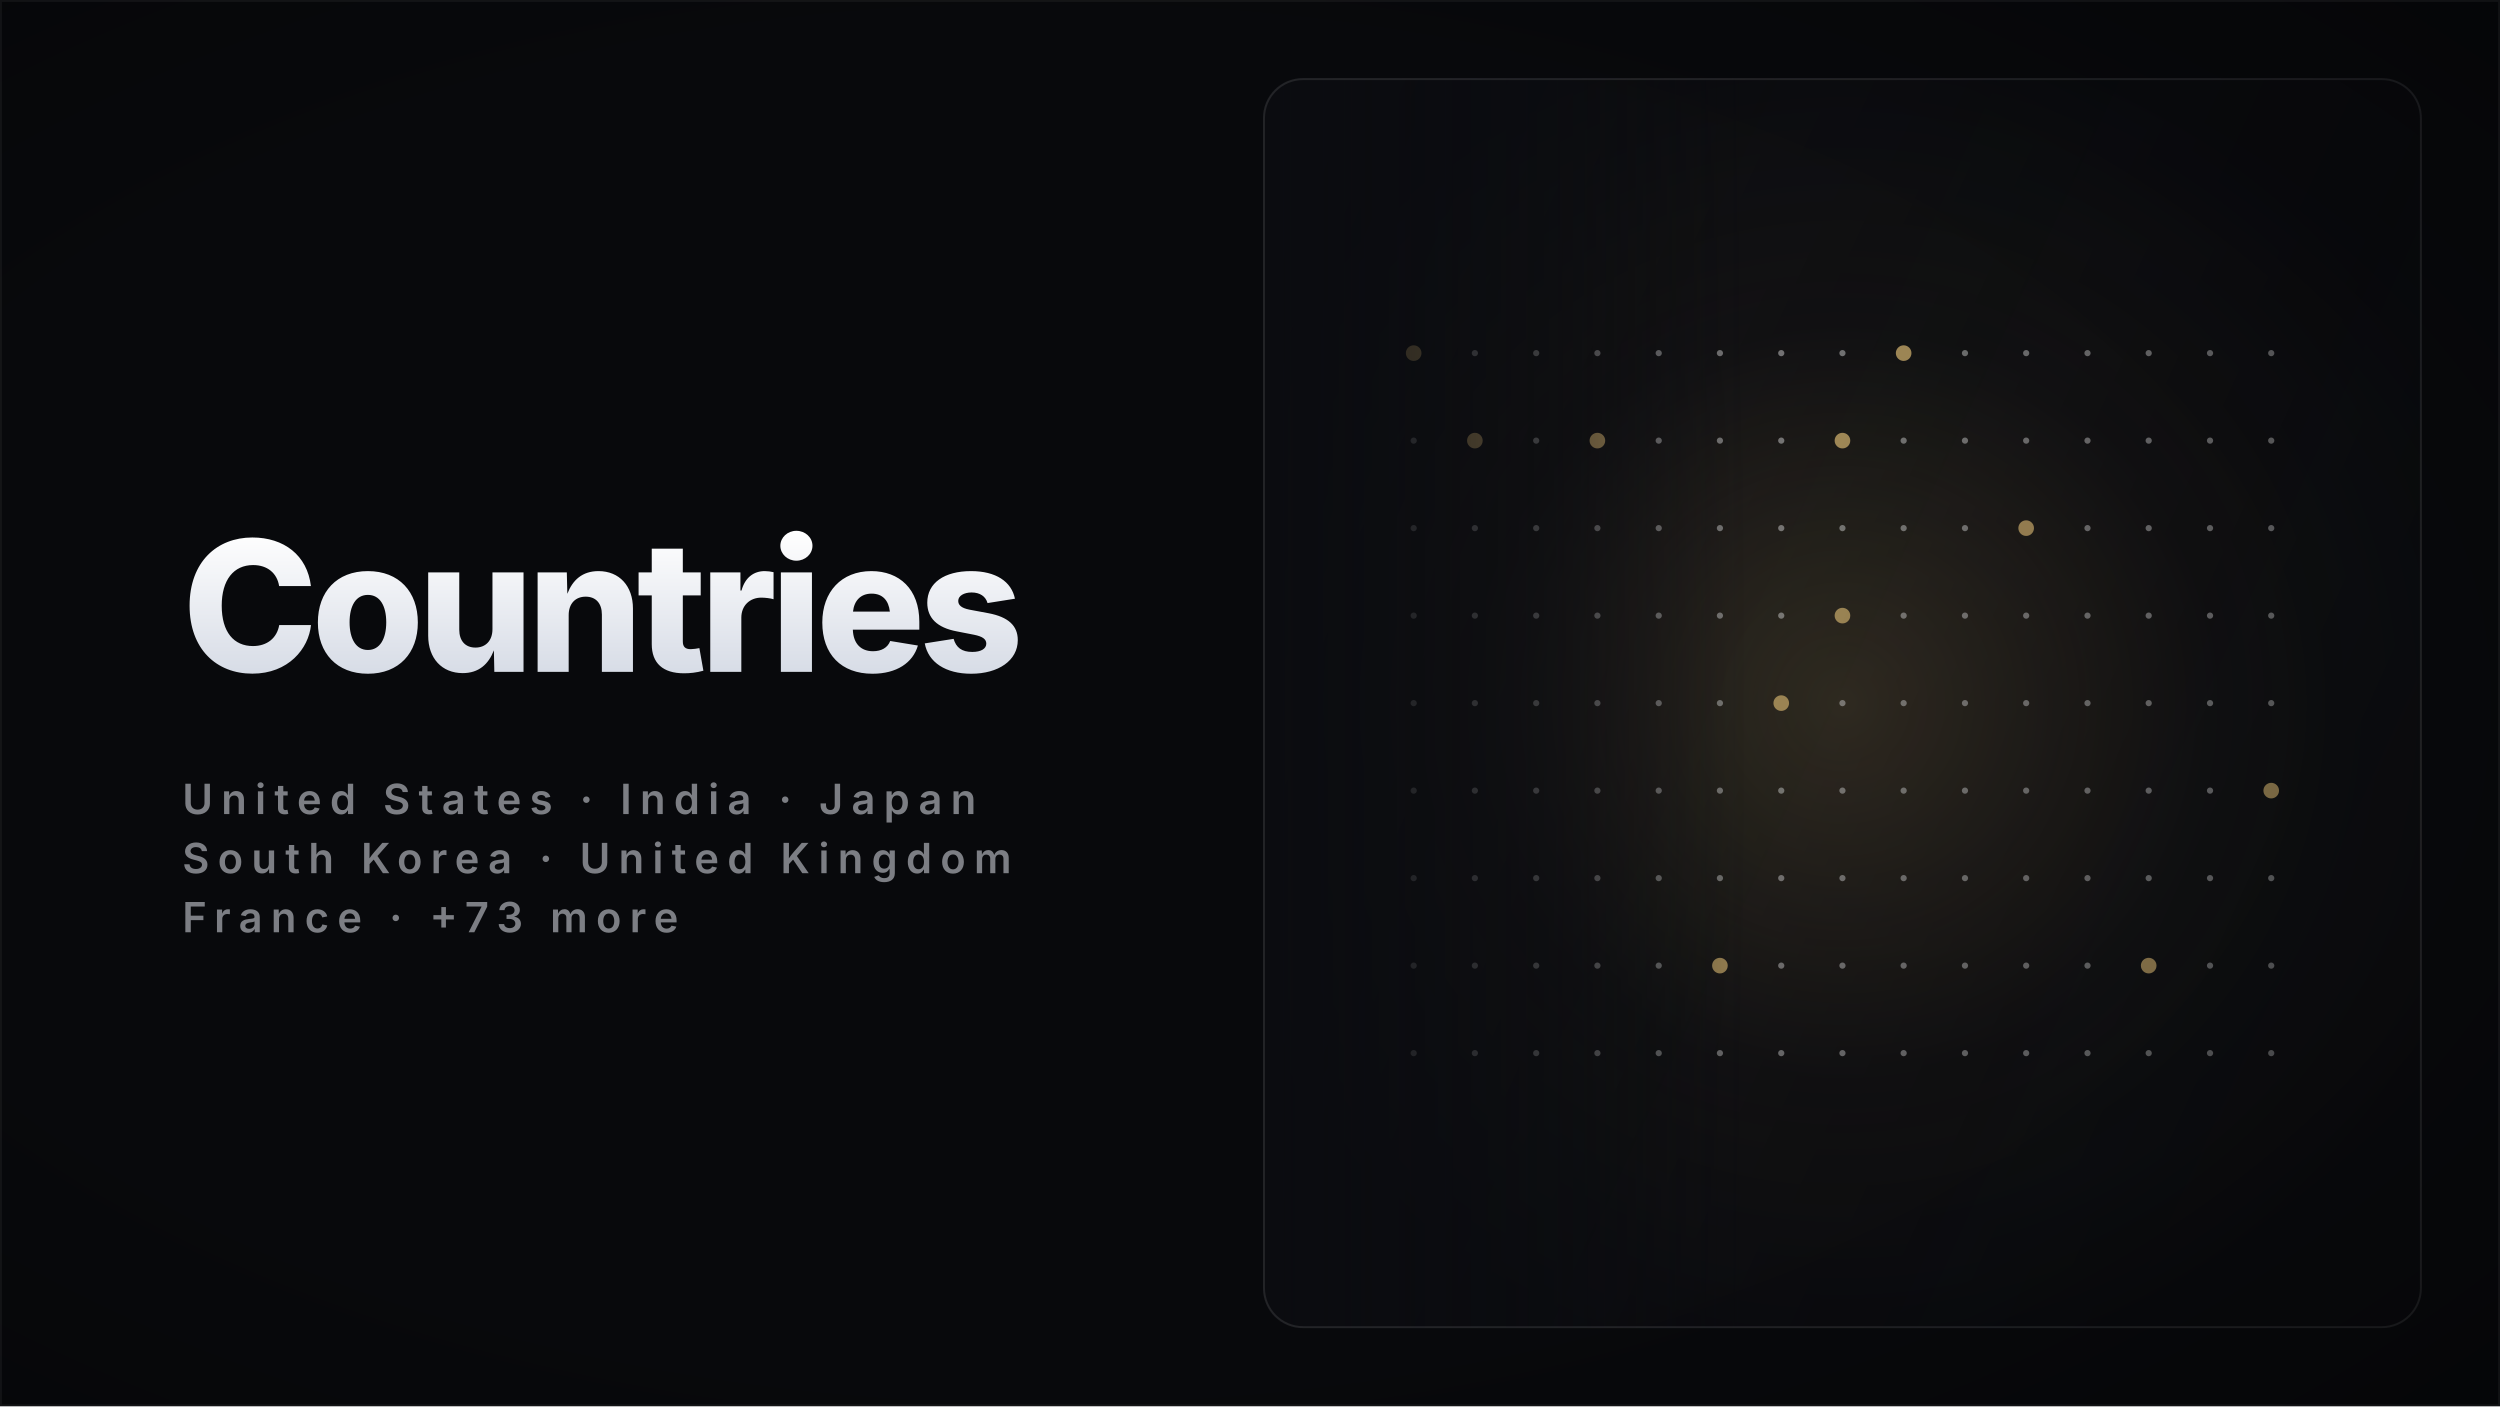
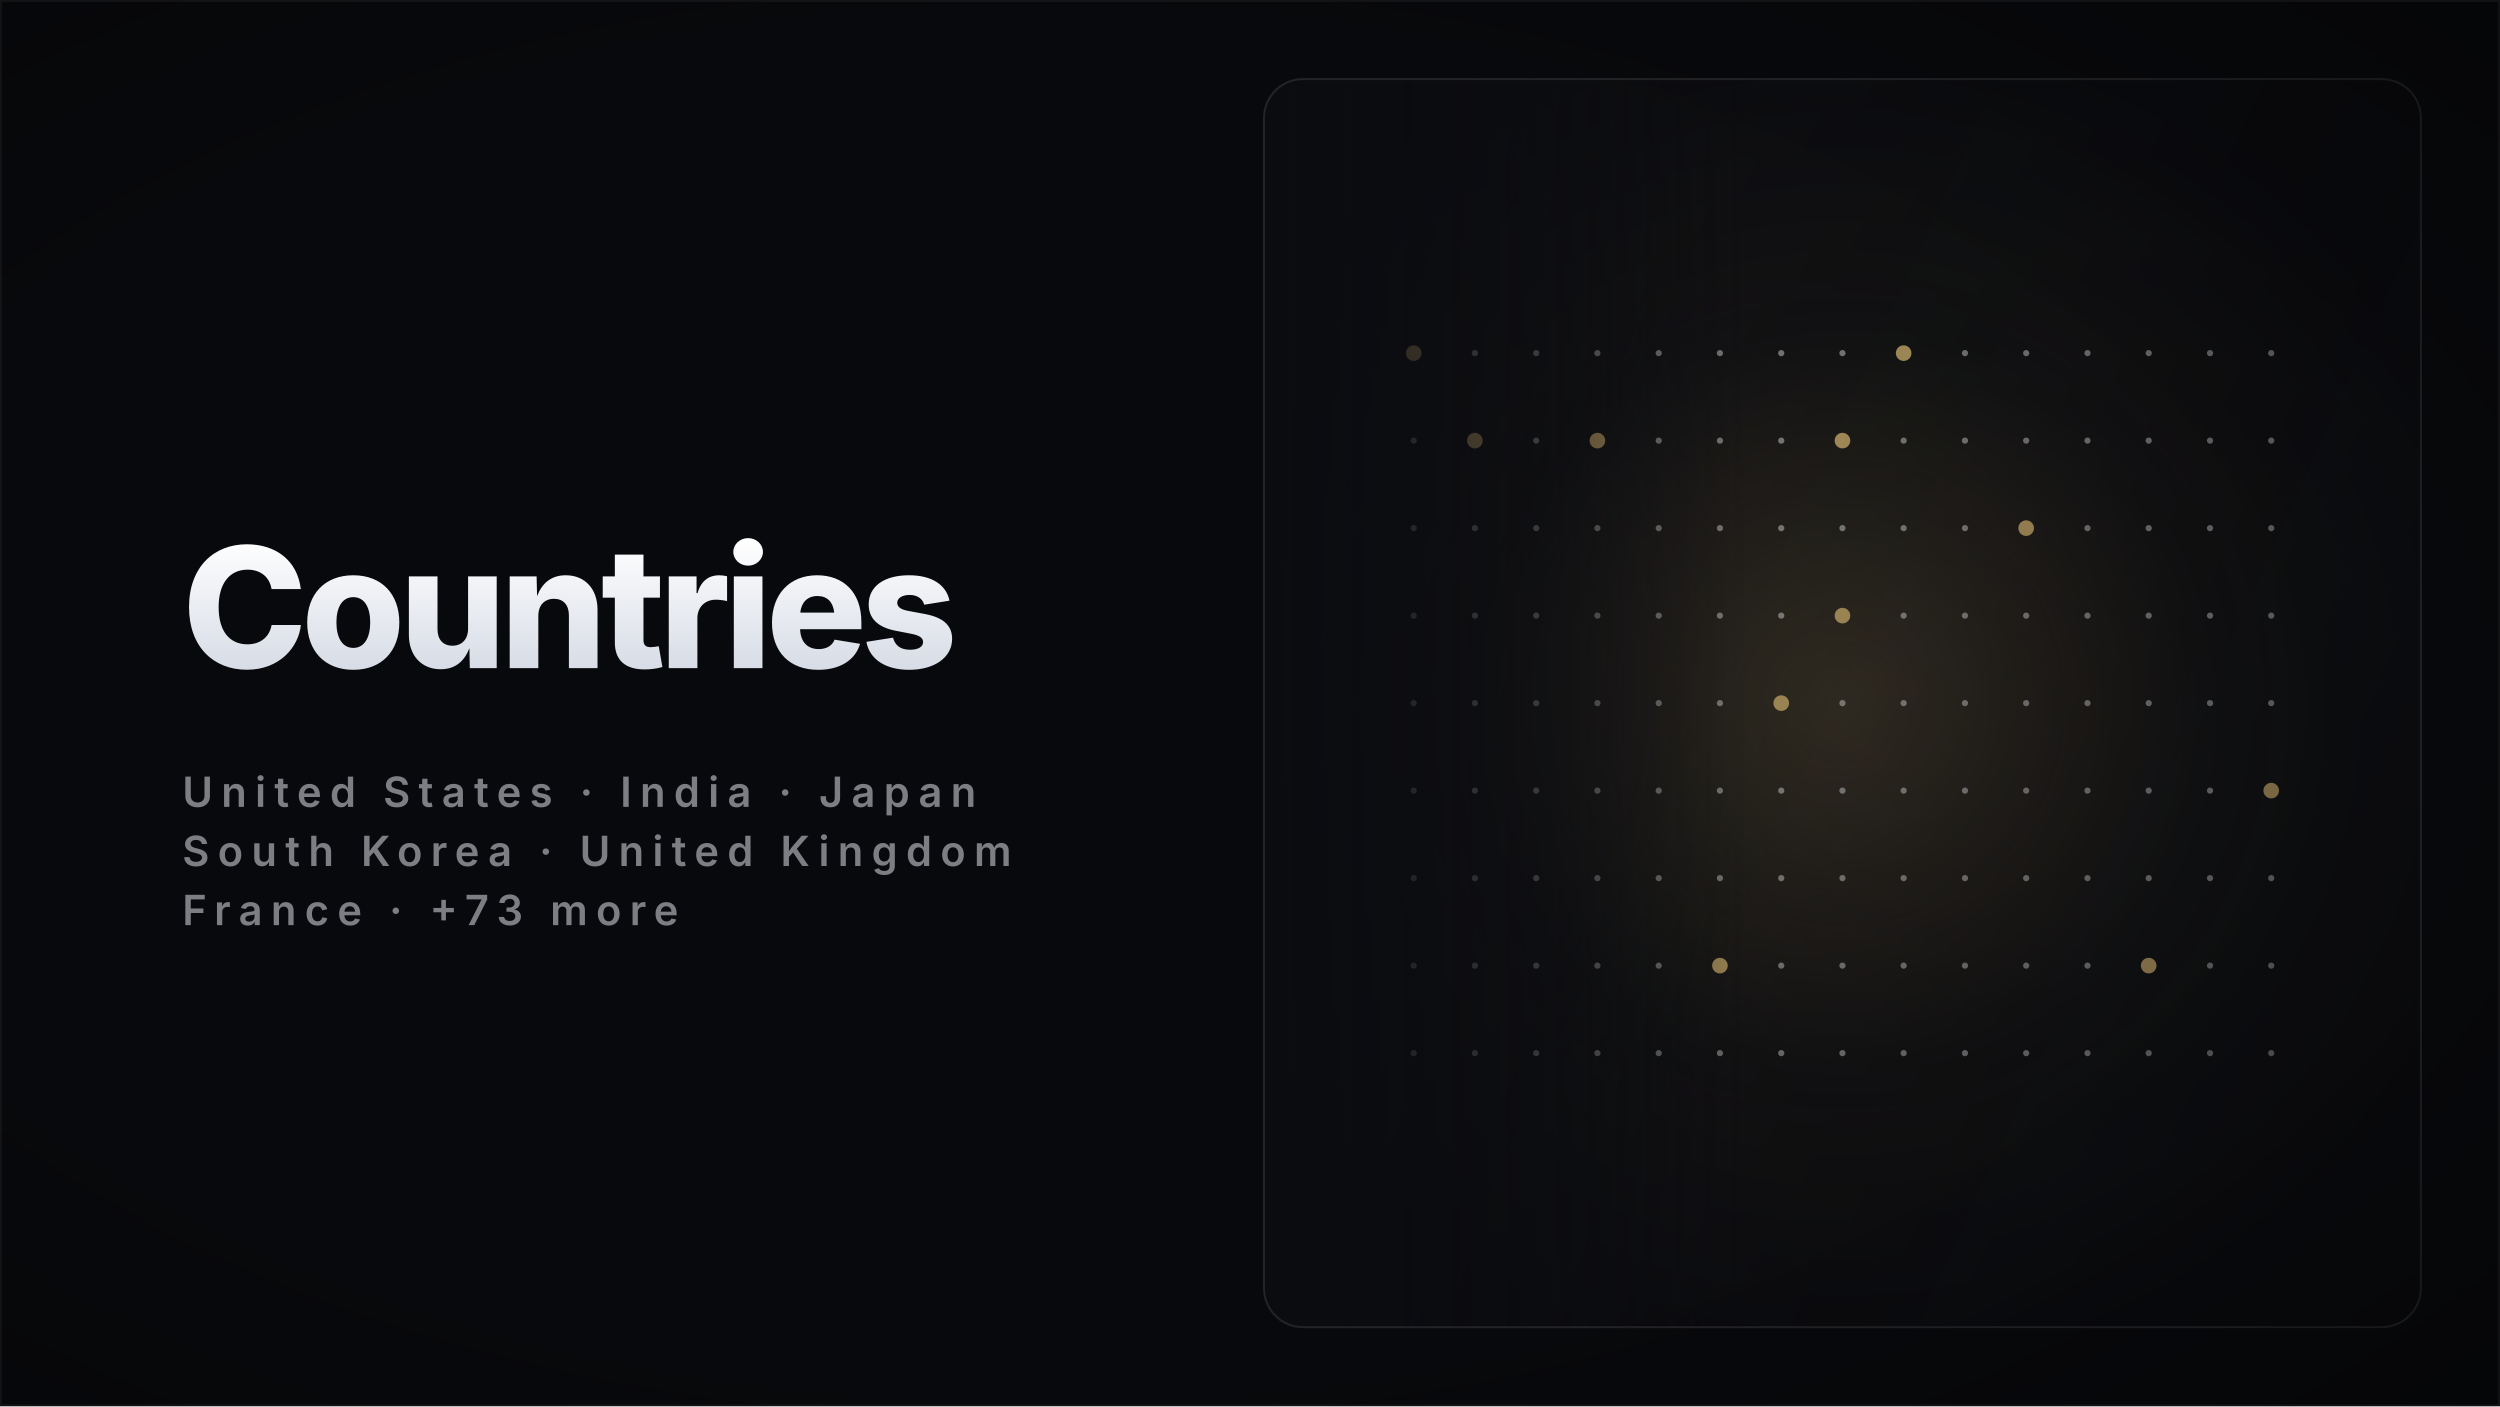
<svg xmlns="http://www.w3.org/2000/svg" width="1920" height="1080" viewBox="0 0 1920 1080" role="img" aria-label="Countries — movies collection cover" shape-rendering="geometricPrecision" text-rendering="geometricPrecision">
  <defs>
    <linearGradient id="titleFill" x1="0" y1="0" x2="0" y2="1">
      <stop offset="0" stop-color="#FFFFFF" />
      <stop offset="1" stop-color="#D7DCE6" />
    </linearGradient>
    <linearGradient id="feather" x1="0" y1="0" x2="1" y2="0">
      <stop offset="0" stop-color="#0B0C10" stop-opacity="1" />
      <stop offset="0.6" stop-color="#0B0C10" stop-opacity="0.55" />
      <stop offset="1" stop-color="#0B0C10" stop-opacity="0" />
    </linearGradient>
    <linearGradient id="panelShade" x1="0" y1="0" x2="1" y2="0.5">
      <stop offset="0" stop-color="rgba(6,7,10,0)" />
      <stop offset="1" stop-color="rgba(6,7,10,0.42)" />
    </linearGradient>
    <radialGradient id="vignette" cx="0.42" cy="0.5" r="0.85">
      <stop offset="0.55" stop-color="rgba(0,0,0,0)" />
      <stop offset="1" stop-color="rgba(0,0,0,0.45)" />
    </radialGradient>
    <clipPath id="cardClip">
      <rect x="970" y="60" width="890" height="960" rx="30" />
    </clipPath>
    <linearGradient id="ivoryS" x1="0" y1="0" x2="1" y2="1">
      <stop offset="0" stop-color="#FFFFFF" />
      <stop offset="1" stop-color="#9AA2B4" />
    </linearGradient>
    <radialGradient id="glow" cx="0.5" cy="0.5" r="0.5">
      <stop offset="0" stop-color="#C8A96A" stop-opacity="0.26" />
      <stop offset="0.55" stop-color="#C8A96A" stop-opacity="0.05" />
      <stop offset="1" stop-color="#C8A96A" stop-opacity="0" />
    </radialGradient>
    <linearGradient id="beamG" x1="0" y1="0" x2="0" y2="1">
      <stop offset="0" stop-color="#FFFFFF" stop-opacity="0.34" />
      <stop offset="1" stop-color="#FFFFFF" stop-opacity="0" />
    </linearGradient>
    <linearGradient id="barG" x1="0" y1="1" x2="0" y2="0">
      <stop offset="0" stop-color="#3A3F4D" />
      <stop offset="0.6" stop-color="#C9CEDB" />
      <stop offset="1" stop-color="#FFFFFF" />
    </linearGradient>
    <linearGradient id="colG" x1="0" y1="1" x2="0" y2="0">
      <stop offset="0" stop-color="#4A5060" stop-opacity="0.85" />
      <stop offset="1" stop-color="#E8ECF4" />
    </linearGradient>
    <radialGradient id="disc" cx="0.38" cy="0.34" r="0.75">
      <stop offset="0" stop-color="#FFFFFF" stop-opacity="0.9" />
      <stop offset="1" stop-color="#C8A96A" stop-opacity="0.12" />
    </radialGradient>
    <style>
      .glow { animation: glowPulse 11s ease-in-out infinite; }
      @keyframes glowPulse { 0%,100% { opacity: 0.68; } 50% { opacity: 1; } }
      @media (prefers-reduced-motion: reduce) { .glow { animation: none; } }
    </style>
  </defs>
  <rect x="0" y="0" width="1920" height="1080" fill="#08090C" />
  <rect x="970" y="60" width="890" height="960" rx="30" fill="#0B0C10" />
  <g clip-path="url(#cardClip)">
    <g>
      <circle cx="1415" cy="540" r="528" fill="url(#glow)" class="glow" />
      <circle cx="1085.7" cy="271.2" r="6" fill="#C8A96A" />
      <circle cx="1132.7" cy="271.2" r="2.4" fill="rgba(255,255,255,0.5)" />
      <circle cx="1179.8" cy="271.2" r="2.4" fill="rgba(255,255,255,0.5)" />
      <circle cx="1226.8" cy="271.2" r="2.4" fill="rgba(255,255,255,0.5)" />
      <circle cx="1273.9" cy="271.2" r="2.4" fill="rgba(255,255,255,0.5)" />
      <circle cx="1320.9" cy="271.2" r="2.4" fill="rgba(255,255,255,0.5)" />
      <circle cx="1368" cy="271.2" r="2.4" fill="rgba(255,255,255,0.5)" />
      <circle cx="1415" cy="271.2" r="2.4" fill="rgba(255,255,255,0.5)" />
      <circle cx="1462" cy="271.2" r="6" fill="#C8A96A" />
      <circle cx="1509.1" cy="271.2" r="2.4" fill="rgba(255,255,255,0.5)" />
      <circle cx="1556.1" cy="271.2" r="2.4" fill="rgba(255,255,255,0.5)" />
      <circle cx="1603.2" cy="271.2" r="2.4" fill="rgba(255,255,255,0.5)" />
      <circle cx="1650.2" cy="271.2" r="2.4" fill="rgba(255,255,255,0.5)" />
      <circle cx="1697.3" cy="271.2" r="2.4" fill="rgba(255,255,255,0.5)" />
      <circle cx="1744.3" cy="271.2" r="2.4" fill="rgba(255,255,255,0.5)" />
      <circle cx="1085.7" cy="338.4" r="2.4" fill="rgba(255,255,255,0.5)" />
      <circle cx="1132.7" cy="338.4" r="6" fill="#C8A96A" />
      <circle cx="1179.8" cy="338.4" r="2.4" fill="rgba(255,255,255,0.5)" />
      <circle cx="1226.8" cy="338.4" r="6" fill="#C8A96A" />
      <circle cx="1273.9" cy="338.4" r="2.4" fill="rgba(255,255,255,0.5)" />
      <circle cx="1320.9" cy="338.4" r="2.4" fill="rgba(255,255,255,0.5)" />
      <circle cx="1368" cy="338.4" r="2.4" fill="rgba(255,255,255,0.5)" />
      <circle cx="1415" cy="338.4" r="6" fill="#C8A96A" />
      <circle cx="1462" cy="338.4" r="2.4" fill="rgba(255,255,255,0.5)" />
      <circle cx="1509.1" cy="338.4" r="2.4" fill="rgba(255,255,255,0.5)" />
      <circle cx="1556.1" cy="338.4" r="2.4" fill="rgba(255,255,255,0.5)" />
      <circle cx="1603.2" cy="338.4" r="2.4" fill="rgba(255,255,255,0.5)" />
      <circle cx="1650.2" cy="338.4" r="2.4" fill="rgba(255,255,255,0.5)" />
      <circle cx="1697.3" cy="338.4" r="2.4" fill="rgba(255,255,255,0.5)" />
      <circle cx="1744.3" cy="338.4" r="2.4" fill="rgba(255,255,255,0.5)" />
      <circle cx="1085.7" cy="405.6" r="2.4" fill="rgba(255,255,255,0.5)" />
      <circle cx="1132.7" cy="405.6" r="2.4" fill="rgba(255,255,255,0.5)" />
      <circle cx="1179.8" cy="405.6" r="2.4" fill="rgba(255,255,255,0.5)" />
      <circle cx="1226.8" cy="405.6" r="2.4" fill="rgba(255,255,255,0.5)" />
      <circle cx="1273.9" cy="405.6" r="2.4" fill="rgba(255,255,255,0.5)" />
      <circle cx="1320.9" cy="405.6" r="2.4" fill="rgba(255,255,255,0.5)" />
      <circle cx="1368" cy="405.6" r="2.4" fill="rgba(255,255,255,0.5)" />
      <circle cx="1415" cy="405.6" r="2.4" fill="rgba(255,255,255,0.5)" />
      <circle cx="1462" cy="405.6" r="2.4" fill="rgba(255,255,255,0.5)" />
      <circle cx="1509.1" cy="405.6" r="2.4" fill="rgba(255,255,255,0.5)" />
      <circle cx="1556.1" cy="405.6" r="6" fill="#C8A96A" />
      <circle cx="1603.2" cy="405.6" r="2.4" fill="rgba(255,255,255,0.5)" />
      <circle cx="1650.2" cy="405.6" r="2.4" fill="rgba(255,255,255,0.5)" />
      <circle cx="1697.3" cy="405.6" r="2.4" fill="rgba(255,255,255,0.5)" />
      <circle cx="1744.3" cy="405.6" r="2.4" fill="rgba(255,255,255,0.5)" />
      <circle cx="1085.7" cy="472.8" r="2.4" fill="rgba(255,255,255,0.5)" />
      <circle cx="1132.7" cy="472.8" r="2.4" fill="rgba(255,255,255,0.5)" />
      <circle cx="1179.8" cy="472.8" r="2.4" fill="rgba(255,255,255,0.5)" />
      <circle cx="1226.8" cy="472.8" r="2.4" fill="rgba(255,255,255,0.5)" />
      <circle cx="1273.9" cy="472.8" r="2.4" fill="rgba(255,255,255,0.5)" />
      <circle cx="1320.9" cy="472.8" r="2.4" fill="rgba(255,255,255,0.5)" />
      <circle cx="1368" cy="472.8" r="2.4" fill="rgba(255,255,255,0.5)" />
      <circle cx="1415" cy="472.8" r="6" fill="#C8A96A" />
      <circle cx="1462" cy="472.8" r="2.4" fill="rgba(255,255,255,0.5)" />
      <circle cx="1509.1" cy="472.8" r="2.4" fill="rgba(255,255,255,0.5)" />
      <circle cx="1556.1" cy="472.8" r="2.4" fill="rgba(255,255,255,0.5)" />
      <circle cx="1603.2" cy="472.8" r="2.4" fill="rgba(255,255,255,0.5)" />
      <circle cx="1650.2" cy="472.8" r="2.4" fill="rgba(255,255,255,0.5)" />
      <circle cx="1697.3" cy="472.8" r="2.4" fill="rgba(255,255,255,0.5)" />
      <circle cx="1744.3" cy="472.8" r="2.4" fill="rgba(255,255,255,0.5)" />
      <circle cx="1085.7" cy="540" r="2.4" fill="rgba(255,255,255,0.5)" />
      <circle cx="1132.7" cy="540" r="2.4" fill="rgba(255,255,255,0.5)" />
      <circle cx="1179.8" cy="540" r="2.4" fill="rgba(255,255,255,0.5)" />
      <circle cx="1226.8" cy="540" r="2.4" fill="rgba(255,255,255,0.5)" />
      <circle cx="1273.9" cy="540" r="2.4" fill="rgba(255,255,255,0.5)" />
      <circle cx="1320.9" cy="540" r="2.4" fill="rgba(255,255,255,0.5)" />
      <circle cx="1368" cy="540" r="6" fill="#C8A96A" />
      <circle cx="1415" cy="540" r="2.4" fill="rgba(255,255,255,0.5)" />
      <circle cx="1462" cy="540" r="2.4" fill="rgba(255,255,255,0.5)" />
      <circle cx="1509.1" cy="540" r="2.4" fill="rgba(255,255,255,0.5)" />
      <circle cx="1556.1" cy="540" r="2.4" fill="rgba(255,255,255,0.5)" />
      <circle cx="1603.2" cy="540" r="2.4" fill="rgba(255,255,255,0.5)" />
      <circle cx="1650.2" cy="540" r="2.4" fill="rgba(255,255,255,0.5)" />
      <circle cx="1697.3" cy="540" r="2.4" fill="rgba(255,255,255,0.5)" />
      <circle cx="1744.3" cy="540" r="2.4" fill="rgba(255,255,255,0.5)" />
      <circle cx="1085.7" cy="607.2" r="2.4" fill="rgba(255,255,255,0.5)" />
      <circle cx="1132.7" cy="607.2" r="2.4" fill="rgba(255,255,255,0.5)" />
      <circle cx="1179.8" cy="607.2" r="2.4" fill="rgba(255,255,255,0.5)" />
      <circle cx="1226.8" cy="607.2" r="2.4" fill="rgba(255,255,255,0.5)" />
      <circle cx="1273.9" cy="607.2" r="2.4" fill="rgba(255,255,255,0.5)" />
      <circle cx="1320.9" cy="607.2" r="2.4" fill="rgba(255,255,255,0.5)" />
      <circle cx="1368" cy="607.2" r="2.4" fill="rgba(255,255,255,0.5)" />
      <circle cx="1415" cy="607.2" r="2.4" fill="rgba(255,255,255,0.5)" />
      <circle cx="1462" cy="607.2" r="2.4" fill="rgba(255,255,255,0.5)" />
      <circle cx="1509.1" cy="607.2" r="2.4" fill="rgba(255,255,255,0.5)" />
      <circle cx="1556.1" cy="607.2" r="2.4" fill="rgba(255,255,255,0.5)" />
      <circle cx="1603.2" cy="607.2" r="2.4" fill="rgba(255,255,255,0.5)" />
      <circle cx="1650.2" cy="607.2" r="2.4" fill="rgba(255,255,255,0.5)" />
      <circle cx="1697.3" cy="607.2" r="2.4" fill="rgba(255,255,255,0.5)" />
      <circle cx="1744.3" cy="607.2" r="6" fill="#C8A96A" />
      <circle cx="1085.7" cy="674.4" r="2.4" fill="rgba(255,255,255,0.5)" />
      <circle cx="1132.7" cy="674.4" r="2.4" fill="rgba(255,255,255,0.5)" />
      <circle cx="1179.8" cy="674.4" r="2.4" fill="rgba(255,255,255,0.5)" />
      <circle cx="1226.8" cy="674.4" r="2.4" fill="rgba(255,255,255,0.5)" />
      <circle cx="1273.9" cy="674.4" r="2.4" fill="rgba(255,255,255,0.5)" />
      <circle cx="1320.9" cy="674.4" r="2.4" fill="rgba(255,255,255,0.5)" />
      <circle cx="1368" cy="674.4" r="2.4" fill="rgba(255,255,255,0.5)" />
      <circle cx="1415" cy="674.4" r="2.4" fill="rgba(255,255,255,0.5)" />
      <circle cx="1462" cy="674.4" r="2.4" fill="rgba(255,255,255,0.5)" />
      <circle cx="1509.1" cy="674.4" r="2.4" fill="rgba(255,255,255,0.5)" />
      <circle cx="1556.1" cy="674.4" r="2.4" fill="rgba(255,255,255,0.5)" />
      <circle cx="1603.2" cy="674.4" r="2.4" fill="rgba(255,255,255,0.5)" />
      <circle cx="1650.2" cy="674.4" r="2.4" fill="rgba(255,255,255,0.5)" />
      <circle cx="1697.3" cy="674.4" r="2.4" fill="rgba(255,255,255,0.5)" />
      <circle cx="1744.3" cy="674.4" r="2.4" fill="rgba(255,255,255,0.5)" />
      <circle cx="1085.7" cy="741.6" r="2.4" fill="rgba(255,255,255,0.5)" />
      <circle cx="1132.7" cy="741.6" r="2.4" fill="rgba(255,255,255,0.5)" />
      <circle cx="1179.8" cy="741.6" r="2.4" fill="rgba(255,255,255,0.5)" />
      <circle cx="1226.8" cy="741.6" r="2.4" fill="rgba(255,255,255,0.5)" />
      <circle cx="1273.9" cy="741.6" r="2.4" fill="rgba(255,255,255,0.5)" />
      <circle cx="1320.9" cy="741.6" r="6" fill="#C8A96A" />
      <circle cx="1368" cy="741.6" r="2.4" fill="rgba(255,255,255,0.5)" />
      <circle cx="1415" cy="741.6" r="2.4" fill="rgba(255,255,255,0.5)" />
      <circle cx="1462" cy="741.6" r="2.4" fill="rgba(255,255,255,0.5)" />
      <circle cx="1509.1" cy="741.6" r="2.4" fill="rgba(255,255,255,0.5)" />
      <circle cx="1556.1" cy="741.6" r="2.4" fill="rgba(255,255,255,0.5)" />
      <circle cx="1603.2" cy="741.6" r="2.4" fill="rgba(255,255,255,0.5)" />
      <circle cx="1650.2" cy="741.6" r="6" fill="#C8A96A" />
      <circle cx="1697.3" cy="741.6" r="2.4" fill="rgba(255,255,255,0.5)" />
      <circle cx="1744.3" cy="741.6" r="2.4" fill="rgba(255,255,255,0.5)" />
      <circle cx="1085.7" cy="808.8" r="2.4" fill="rgba(255,255,255,0.5)" />
      <circle cx="1132.7" cy="808.8" r="2.4" fill="rgba(255,255,255,0.5)" />
      <circle cx="1179.8" cy="808.8" r="2.4" fill="rgba(255,255,255,0.5)" />
      <circle cx="1226.8" cy="808.8" r="2.4" fill="rgba(255,255,255,0.5)" />
      <circle cx="1273.9" cy="808.8" r="2.4" fill="rgba(255,255,255,0.5)" />
      <circle cx="1320.9" cy="808.8" r="2.4" fill="rgba(255,255,255,0.5)" />
      <circle cx="1368" cy="808.8" r="2.4" fill="rgba(255,255,255,0.5)" />
      <circle cx="1415" cy="808.8" r="2.4" fill="rgba(255,255,255,0.5)" />
      <circle cx="1462" cy="808.8" r="2.4" fill="rgba(255,255,255,0.5)" />
      <circle cx="1509.1" cy="808.8" r="2.4" fill="rgba(255,255,255,0.5)" />
      <circle cx="1556.1" cy="808.8" r="2.4" fill="rgba(255,255,255,0.5)" />
      <circle cx="1603.2" cy="808.8" r="2.4" fill="rgba(255,255,255,0.5)" />
      <circle cx="1650.2" cy="808.8" r="2.4" fill="rgba(255,255,255,0.5)" />
      <circle cx="1697.3" cy="808.8" r="2.4" fill="rgba(255,255,255,0.5)" />
      <circle cx="1744.3" cy="808.8" r="2.4" fill="rgba(255,255,255,0.5)" />
    </g>
    <rect x="970" y="60" width="890" height="960" fill="url(#panelShade)" />
    <rect x="970" y="60" width="373.8" height="960" fill="url(#feather)" />
  </g>
  <rect x="970.75" y="60.75" width="888.5" height="958.5" rx="30" fill="none" stroke="rgba(255,255,255,0.10)" stroke-width="1.5" />
  <rect x="0" y="0" width="1920" height="1080" fill="url(#vignette)" />
  <g>
-     <text x="140" y="516" font-family="Inter" font-size="140" font-weight="800" letter-spacing="-4.90" fill="url(#titleFill)">Countries</text>
-     <text x="140" y="625.2" font-family="Inter" font-size="32" font-weight="600" letter-spacing="6.40" fill="rgba(231,235,243,0.52)">United States  ·  India  ·  Japan</text>
-     <text x="140" y="670.6" font-family="Inter" font-size="32" font-weight="600" letter-spacing="6.40" fill="rgba(231,235,243,0.52)">South Korea  ·  United Kingdom</text>
-     <text x="140" y="716" font-family="Inter" font-size="32" font-weight="600" letter-spacing="6.40" fill="rgba(231,235,243,0.52)">France  ·  +73 more</text>
+     <text x="140" y="513.1" font-family="Inter" font-size="129" font-weight="800" letter-spacing="-4.52" fill="url(#titleFill)">Countries</text>
+     <text x="140" y="619.7" font-family="Inter" font-size="32" font-weight="600" letter-spacing="6.40" fill="rgba(231,235,243,0.52)">United States  ·  India  ·  Japan</text>
+     <text x="140" y="665.1" font-family="Inter" font-size="32" font-weight="600" letter-spacing="6.40" fill="rgba(231,235,243,0.52)">South Korea  ·  United Kingdom</text>
+     <text x="140" y="710.5" font-family="Inter" font-size="32" font-weight="600" letter-spacing="6.40" fill="rgba(231,235,243,0.52)">France  ·  +73 more</text>
  </g>
  <rect x="0.75" y="0.75" width="1918.5" height="1078.5" fill="none" stroke="rgba(255,255,255,0.05)" stroke-width="1.5" />
</svg>
